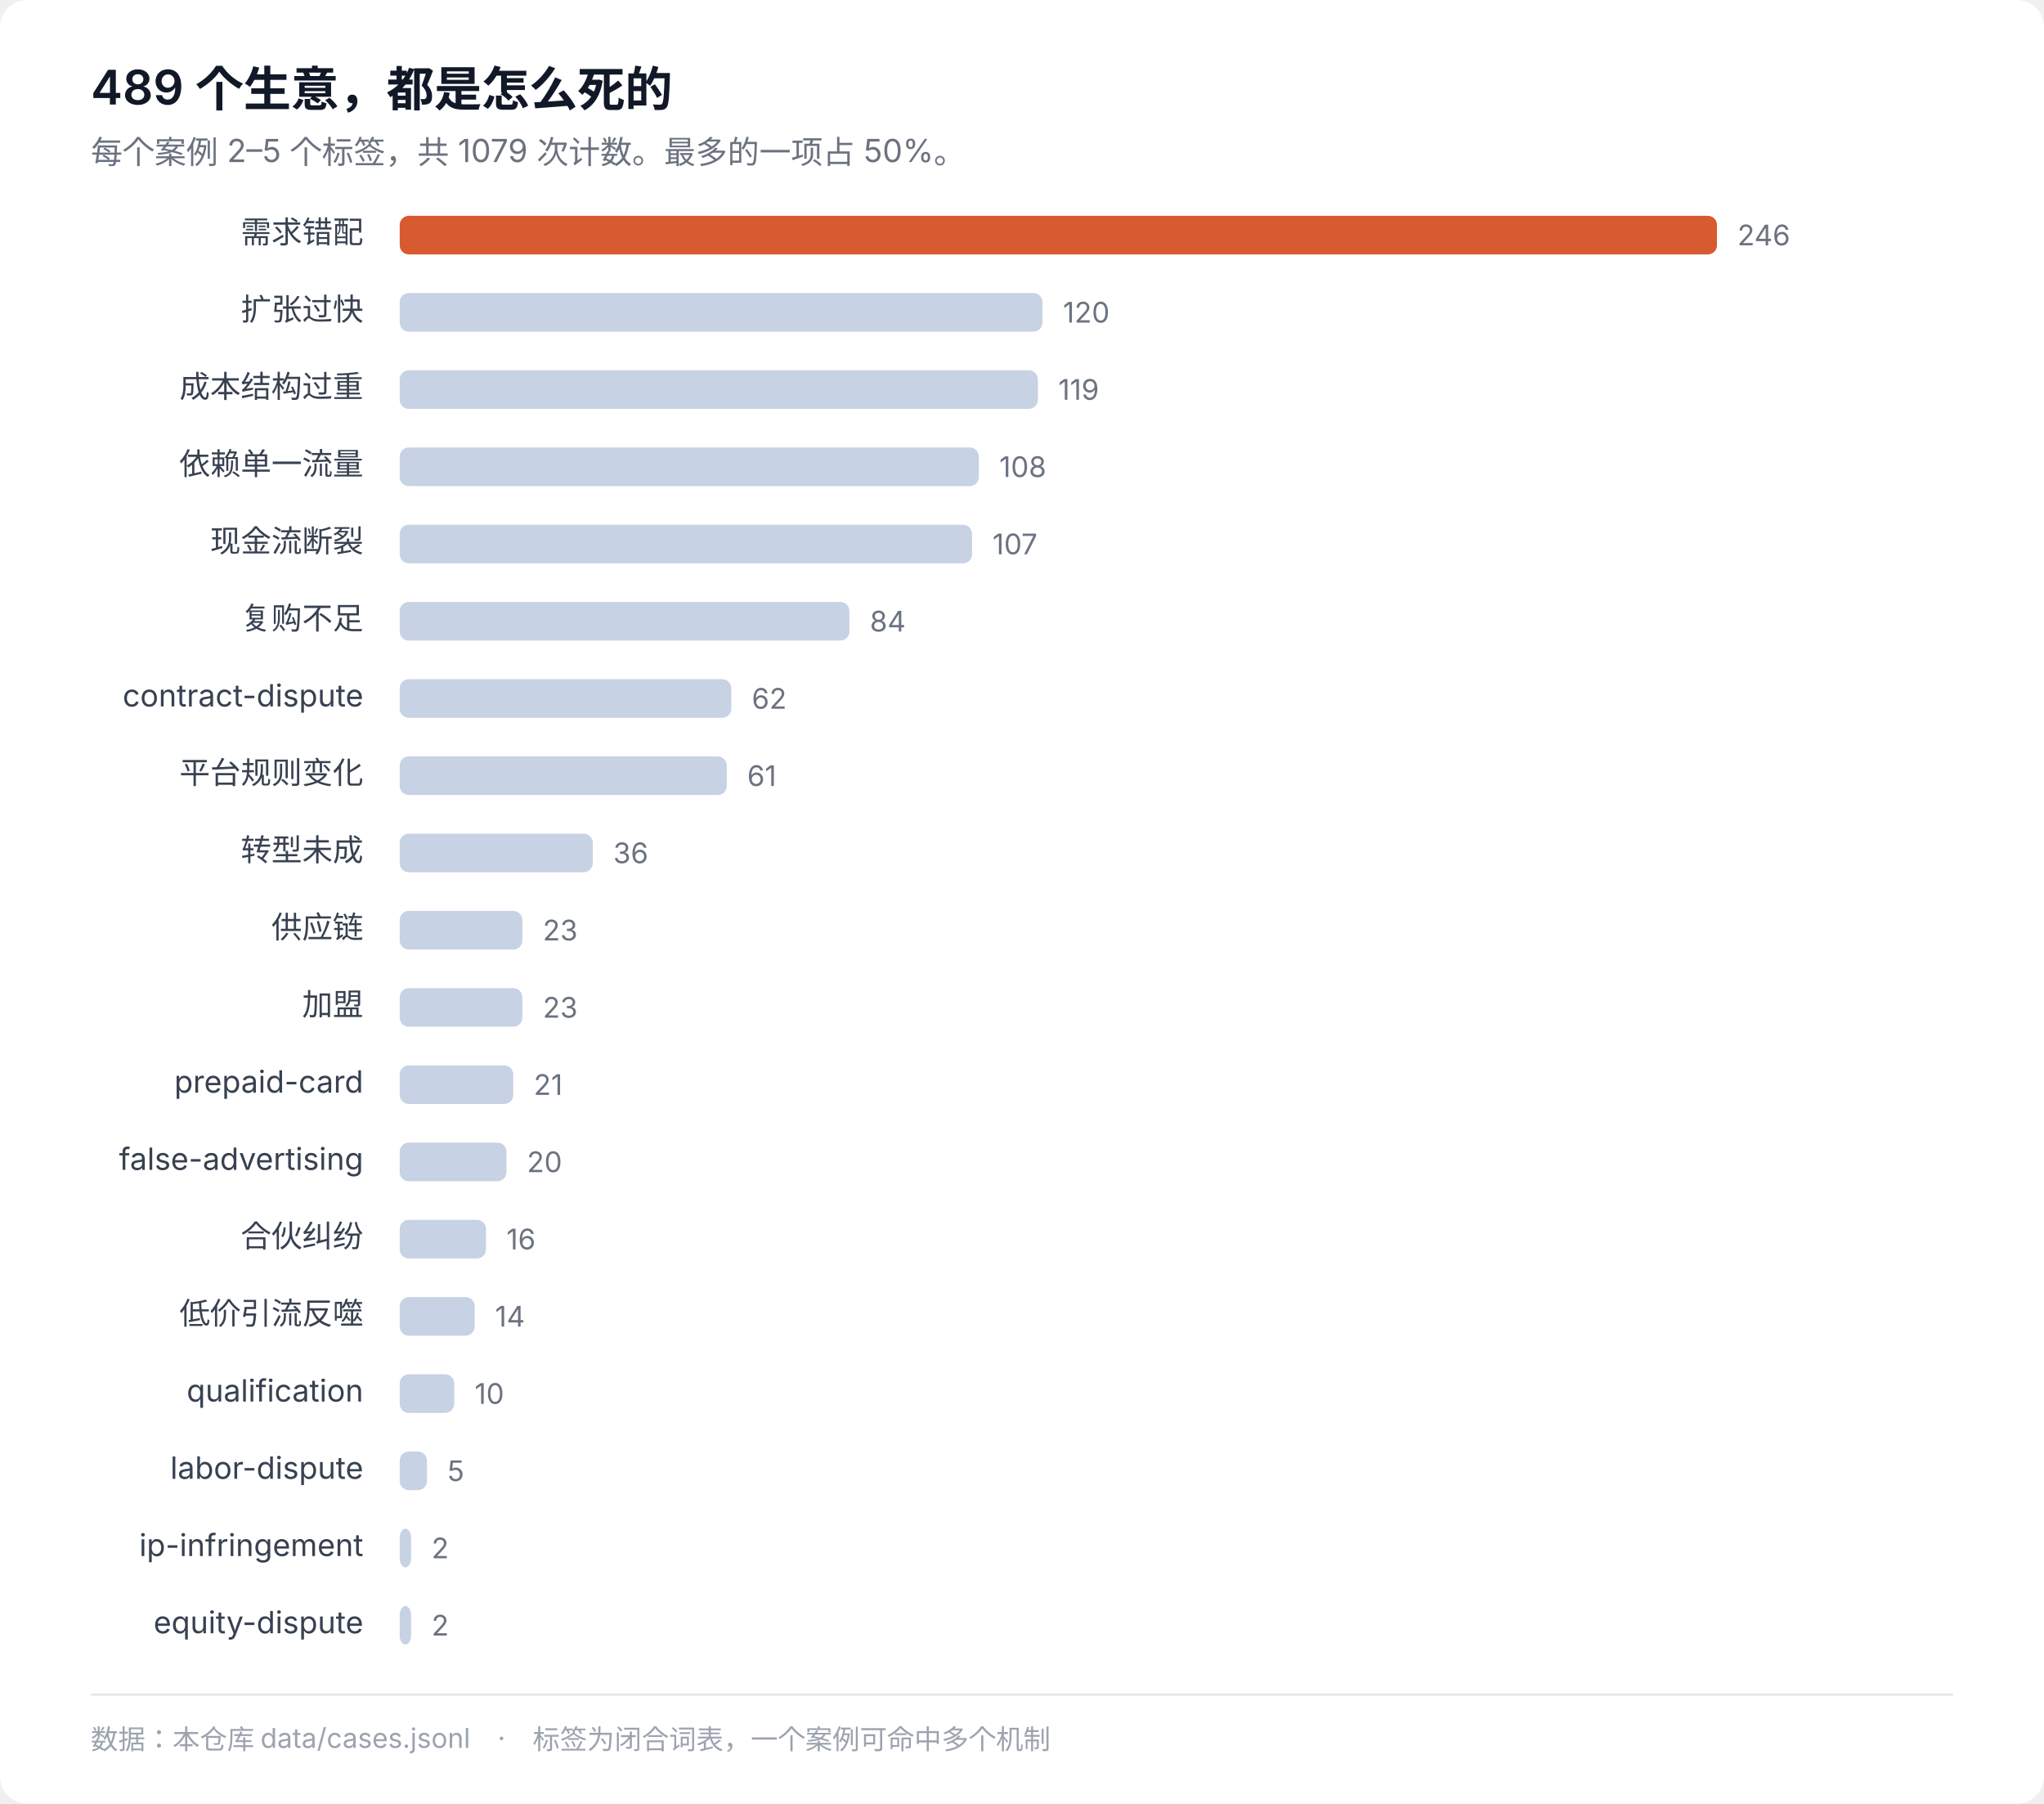
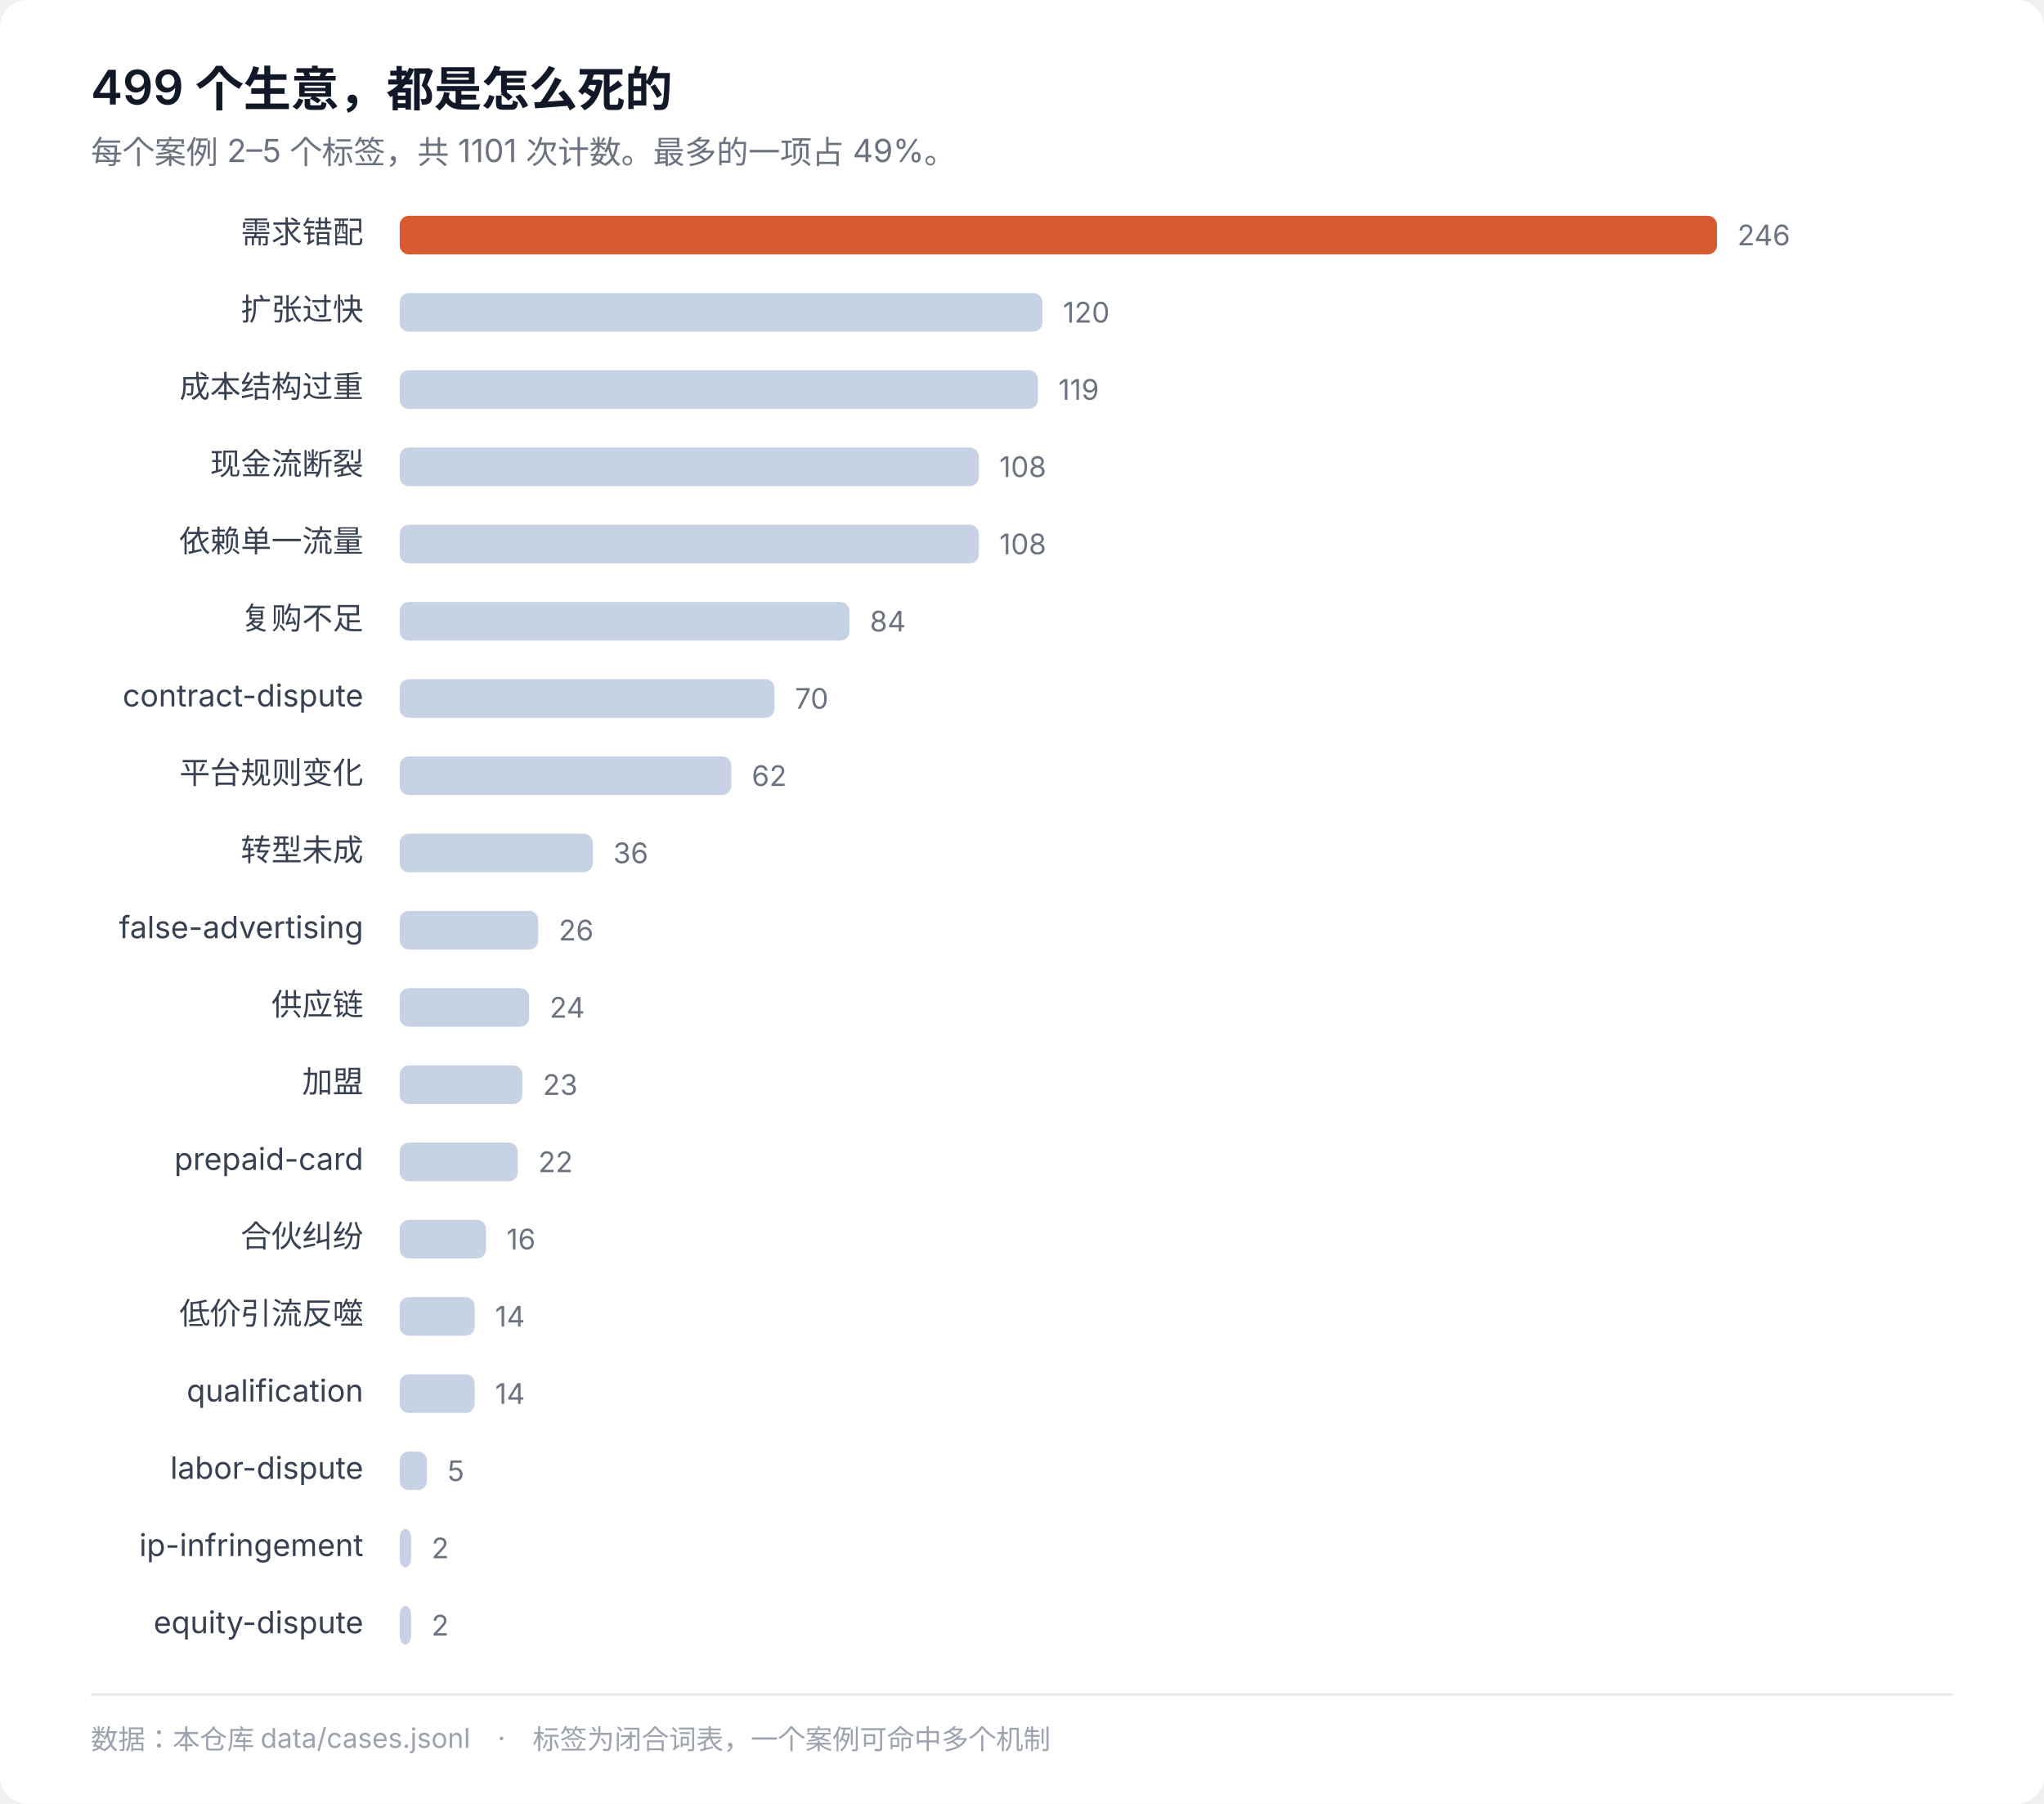
- <svg xmlns="http://www.w3.org/2000/svg" viewBox="0 0 900 794" width="900" height="794" role="img" aria-label="489 个创业案例的失败机制分布">
+ <svg xmlns="http://www.w3.org/2000/svg" viewBox="0 0 900 794" width="900" height="794" role="img" aria-label="499 个创业案例的失败机制分布">
  <style>
  .bg{fill:#ffffff} .ttl{fill:#111827} .sub{fill:#6b7280}
  .lbl{fill:#374151} .val{fill:#6b7280} .bar{fill:#c7d2e4} .hot{fill:#d85a30}
  .note{fill:#9ca3af} .rule{stroke:#e5e7eb}
  text{font-family:system-ui,-apple-system,'PingFang SC','Hiragino Sans GB','Microsoft YaHei',sans-serif}
  @media (prefers-color-scheme: dark){
    .bg{fill:#0d1117} .ttl{fill:#e6edf3} .sub{fill:#8b949e}
    .lbl{fill:#c9d1d9} .val{fill:#8b949e} .bar{fill:#30363d} .hot{fill:#e8734a}
    .note{fill:#6e7681} .rule{stroke:#21262d}
  }
</style>
  <rect class="bg" width="900" height="794" rx="12" />
-   <text class="ttl" x="40" y="46" font-size="21" font-weight="600">489 个生意，都是怎么死的</text>
-   <text class="sub" x="40" y="72" font-size="14">每个案例 2–5 个标签，共 1079 次计数。最多的一项占 50%。</text>
+   <text class="ttl" x="40" y="46" font-size="21" font-weight="600">499 个生意，都是怎么死的</text>
+   <text class="sub" x="40" y="72" font-size="14">每个案例 2–5 个标签，共 1101 次计数。最多的一项占 49%。</text>
  <text class="lbl" x="160" y="107" font-size="13.5" text-anchor="end">需求错配</text>
  <rect class="hot" x="176" y="95" width="580" height="17" rx="4" />
  <text class="val" x="765" y="108" font-size="12.5">246</text>
  <text class="lbl" x="160" y="141" font-size="13.5" text-anchor="end">扩张过快</text>
  <rect class="bar" x="176" y="129" width="283" height="17" rx="4" />
  <text class="val" x="468" y="142" font-size="12.5">120</text>
  <text class="lbl" x="160" y="175" font-size="13.5" text-anchor="end">成本结构过重</text>
  <rect class="bar" x="176" y="163" width="281" height="17" rx="4" />
  <text class="val" x="466" y="176" font-size="12.5">119</text>
-   <text class="lbl" x="160" y="209" font-size="13.5" text-anchor="end">依赖单一流量</text>
+   <text class="lbl" x="160" y="209" font-size="13.5" text-anchor="end">现金流断裂</text>
  <rect class="bar" x="176" y="197" width="255" height="17" rx="4" />
  <text class="val" x="440" y="210" font-size="12.5">108</text>
-   <text class="lbl" x="160" y="243" font-size="13.5" text-anchor="end">现金流断裂</text>
-   <rect class="bar" x="176" y="231" width="252" height="17" rx="4" />
-   <text class="val" x="437" y="244" font-size="12.5">107</text>
+   <text class="lbl" x="160" y="243" font-size="13.5" text-anchor="end">依赖单一流量</text>
+   <rect class="bar" x="176" y="231" width="255" height="17" rx="4" />
+   <text class="val" x="440" y="244" font-size="12.5">108</text>
  <text class="lbl" x="160" y="277" font-size="13.5" text-anchor="end">复购不足</text>
  <rect class="bar" x="176" y="265" width="198" height="17" rx="4" />
  <text class="val" x="383" y="278" font-size="12.5">84</text>
  <text class="lbl" x="160" y="311" font-size="13.5" text-anchor="end">contract-dispute</text>
-   <rect class="bar" x="176" y="299" width="146" height="17" rx="4" />
-   <text class="val" x="331" y="312" font-size="12.5">62</text>
+   <rect class="bar" x="176" y="299" width="165" height="17" rx="4" />
+   <text class="val" x="350" y="312" font-size="12.5">70</text>
  <text class="lbl" x="160" y="345" font-size="13.5" text-anchor="end">平台规则变化</text>
-   <rect class="bar" x="176" y="333" width="144" height="17" rx="4" />
-   <text class="val" x="329" y="346" font-size="12.5">61</text>
+   <rect class="bar" x="176" y="333" width="146" height="17" rx="4" />
+   <text class="val" x="331" y="346" font-size="12.5">62</text>
  <text class="lbl" x="160" y="379" font-size="13.5" text-anchor="end">转型未成</text>
  <rect class="bar" x="176" y="367" width="85" height="17" rx="4" />
  <text class="val" x="270" y="380" font-size="12.5">36</text>
-   <text class="lbl" x="160" y="413" font-size="13.5" text-anchor="end">供应链</text>
-   <rect class="bar" x="176" y="401" width="54" height="17" rx="4" />
-   <text class="val" x="239" y="414" font-size="12.5">23</text>
-   <text class="lbl" x="160" y="447" font-size="13.5" text-anchor="end">加盟</text>
-   <rect class="bar" x="176" y="435" width="54" height="17" rx="4" />
-   <text class="val" x="239" y="448" font-size="12.5">23</text>
-   <text class="lbl" x="160" y="481" font-size="13.5" text-anchor="end">prepaid-card</text>
-   <rect class="bar" x="176" y="469" width="50" height="17" rx="4" />
-   <text class="val" x="235" y="482" font-size="12.5">21</text>
-   <text class="lbl" x="160" y="515" font-size="13.5" text-anchor="end">false-advertising</text>
-   <rect class="bar" x="176" y="503" width="47" height="17" rx="4" />
-   <text class="val" x="232" y="516" font-size="12.5">20</text>
+   <text class="lbl" x="160" y="413" font-size="13.5" text-anchor="end">false-advertising</text>
+   <rect class="bar" x="176" y="401" width="61" height="17" rx="4" />
+   <text class="val" x="246" y="414" font-size="12.5">26</text>
+   <text class="lbl" x="160" y="447" font-size="13.5" text-anchor="end">供应链</text>
+   <rect class="bar" x="176" y="435" width="57" height="17" rx="4" />
+   <text class="val" x="242" y="448" font-size="12.5">24</text>
+   <text class="lbl" x="160" y="481" font-size="13.5" text-anchor="end">加盟</text>
+   <rect class="bar" x="176" y="469" width="54" height="17" rx="4" />
+   <text class="val" x="239" y="482" font-size="12.5">23</text>
+   <text class="lbl" x="160" y="515" font-size="13.5" text-anchor="end">prepaid-card</text>
+   <rect class="bar" x="176" y="503" width="52" height="17" rx="4" />
+   <text class="val" x="237" y="516" font-size="12.5">22</text>
  <text class="lbl" x="160" y="549" font-size="13.5" text-anchor="end">合伙纠纷</text>
  <rect class="bar" x="176" y="537" width="38" height="17" rx="4" />
  <text class="val" x="223" y="550" font-size="12.5">16</text>
  <text class="lbl" x="160" y="583" font-size="13.5" text-anchor="end">低价引流反噬</text>
  <rect class="bar" x="176" y="571" width="33" height="17" rx="4" />
  <text class="val" x="218" y="584" font-size="12.5">14</text>
  <text class="lbl" x="160" y="617" font-size="13.5" text-anchor="end">qualification</text>
-   <rect class="bar" x="176" y="605" width="24" height="17" rx="4" />
-   <text class="val" x="209" y="618" font-size="12.5">10</text>
+   <rect class="bar" x="176" y="605" width="33" height="17" rx="4" />
+   <text class="val" x="218" y="618" font-size="12.5">14</text>
  <text class="lbl" x="160" y="651" font-size="13.5" text-anchor="end">labor-dispute</text>
  <rect class="bar" x="176" y="639" width="12" height="17" rx="4" />
  <text class="val" x="197" y="652" font-size="12.5">5</text>
  <text class="lbl" x="160" y="685" font-size="13.5" text-anchor="end">ip-infringement</text>
  <rect class="bar" x="176" y="673" width="5" height="17" rx="4" />
  <text class="val" x="190" y="686" font-size="12.5">2</text>
  <text class="lbl" x="160" y="719" font-size="13.5" text-anchor="end">equity-dispute</text>
  <rect class="bar" x="176" y="707" width="5" height="17" rx="4" />
  <text class="val" x="190" y="720" font-size="12.5">2</text>
  <line class="rule" x1="40" y1="746" x2="860" y2="746" stroke-width="1" />
  <text class="note" x="40" y="770" font-size="12">数据：本仓库 data/cases.jsonl　·　标签为闭合词表，一个案例可命中多个机制</text>
</svg>
